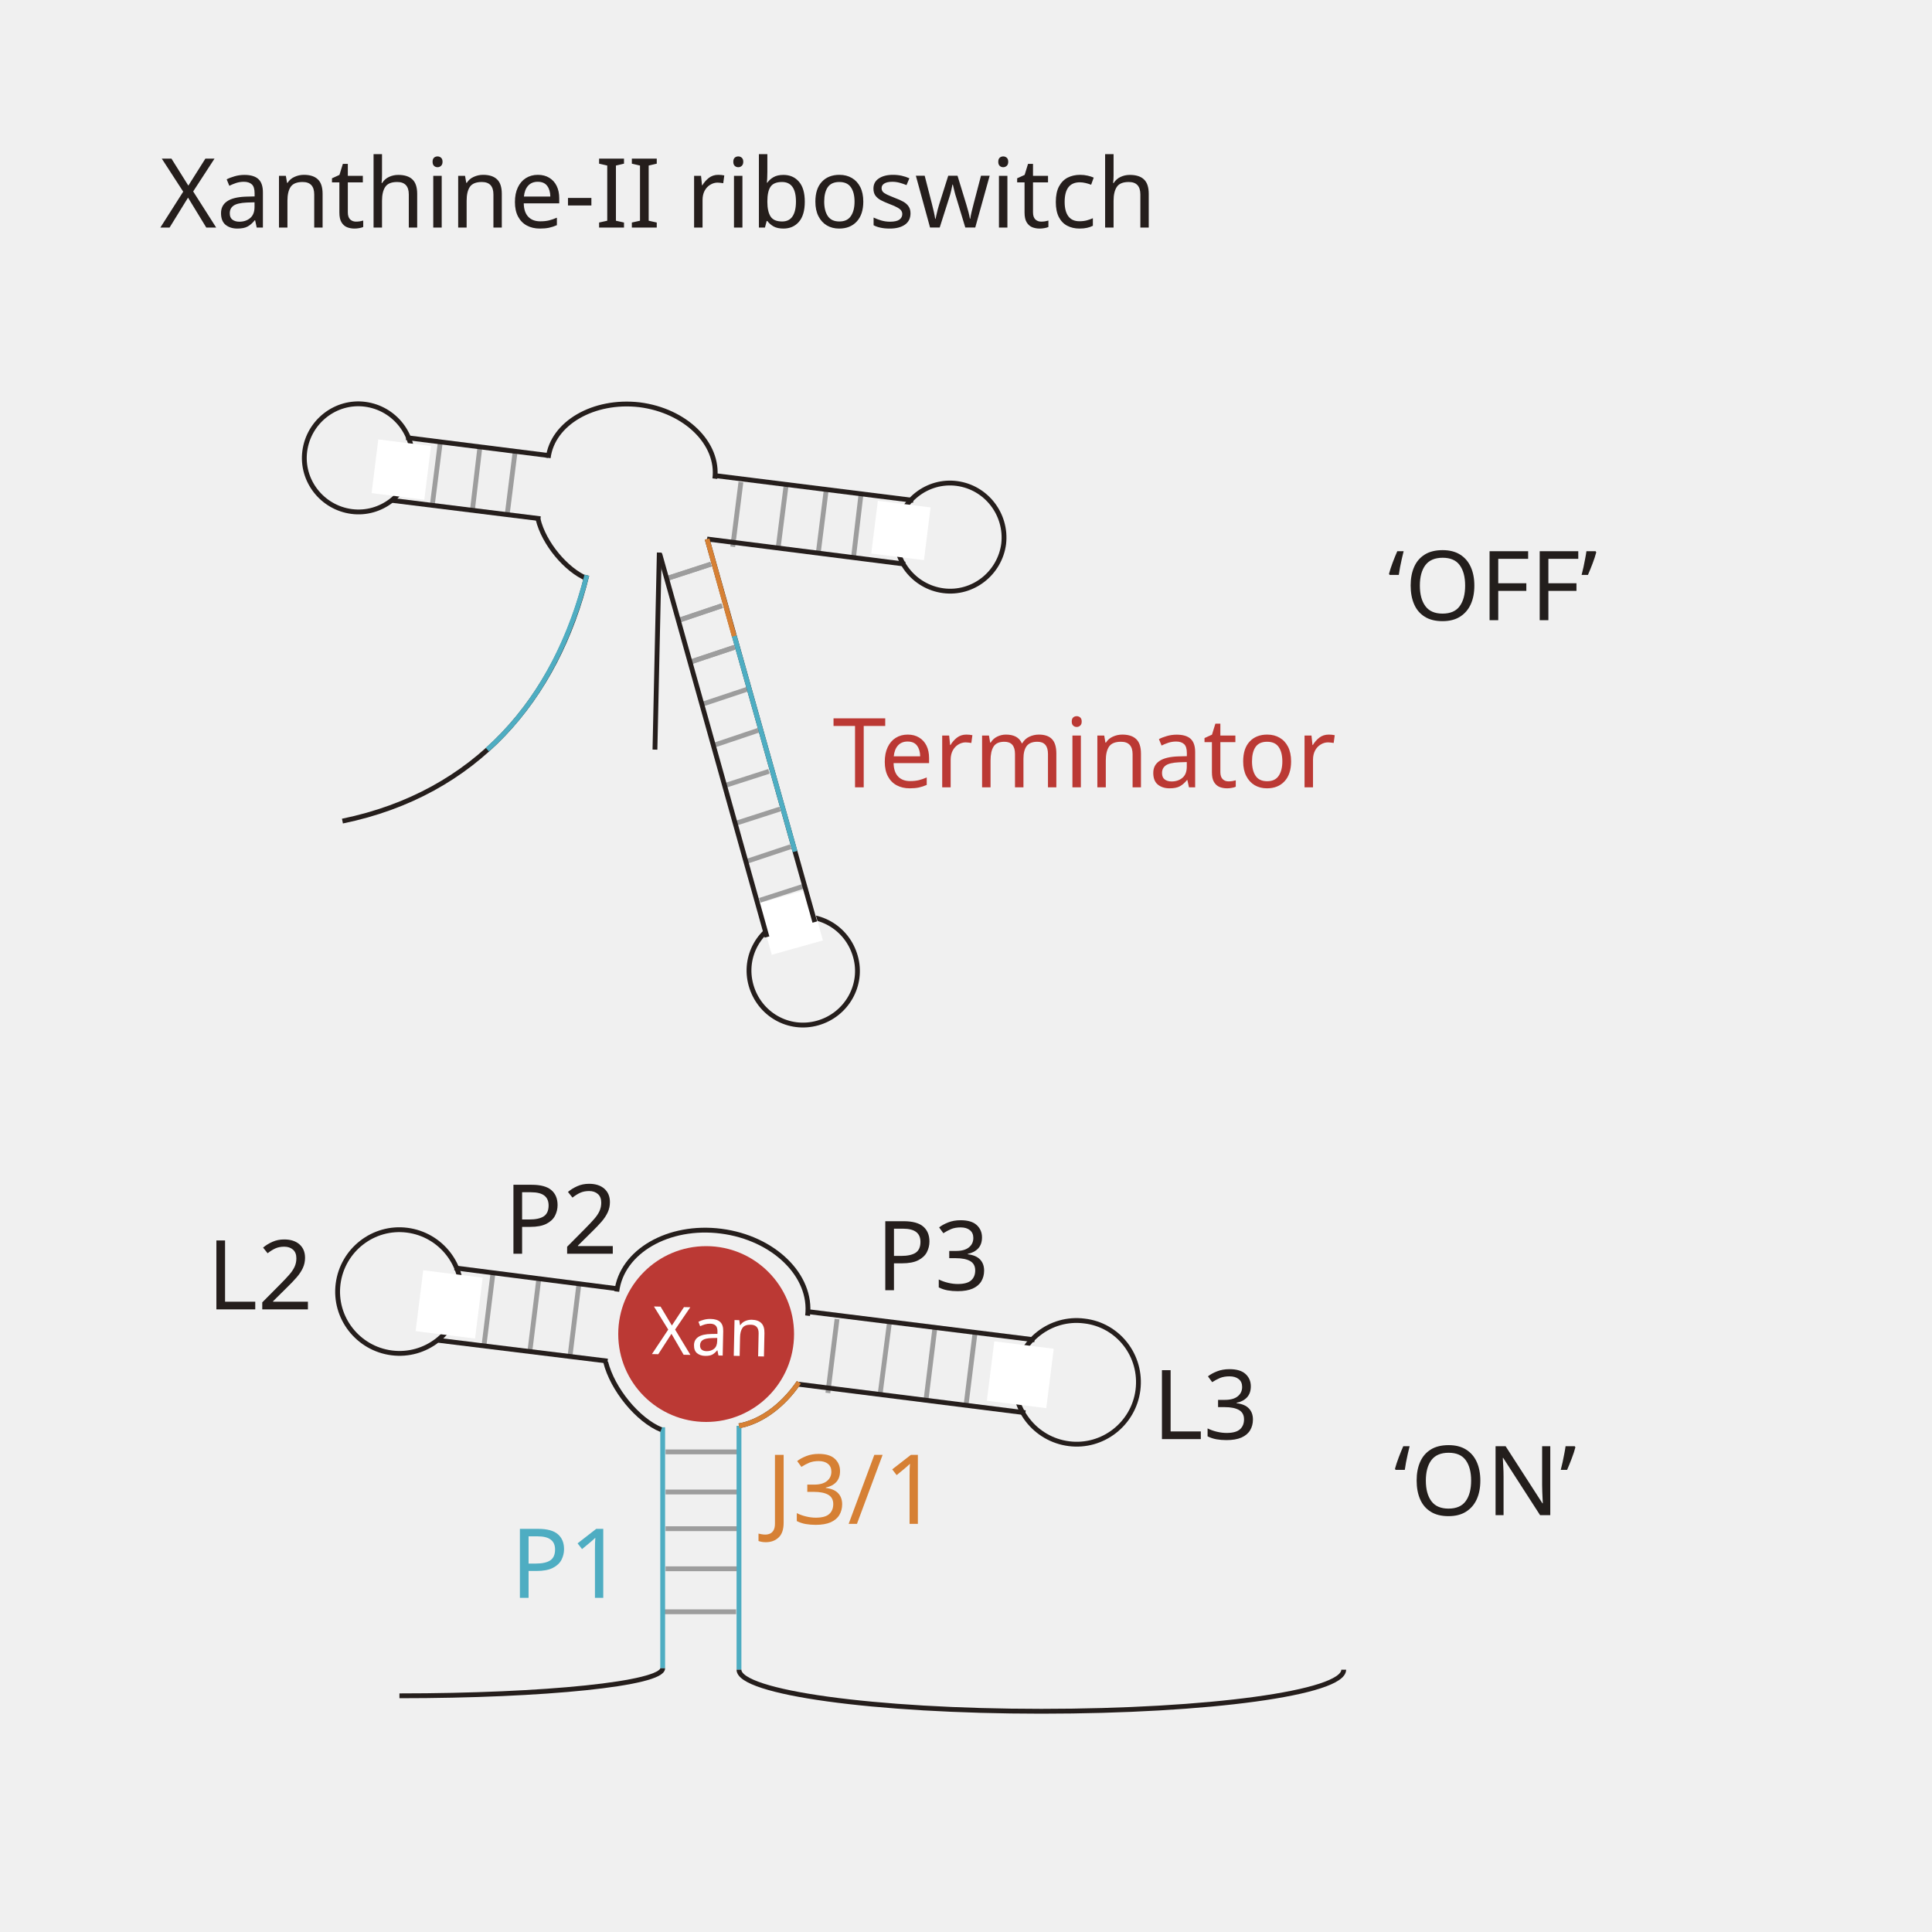
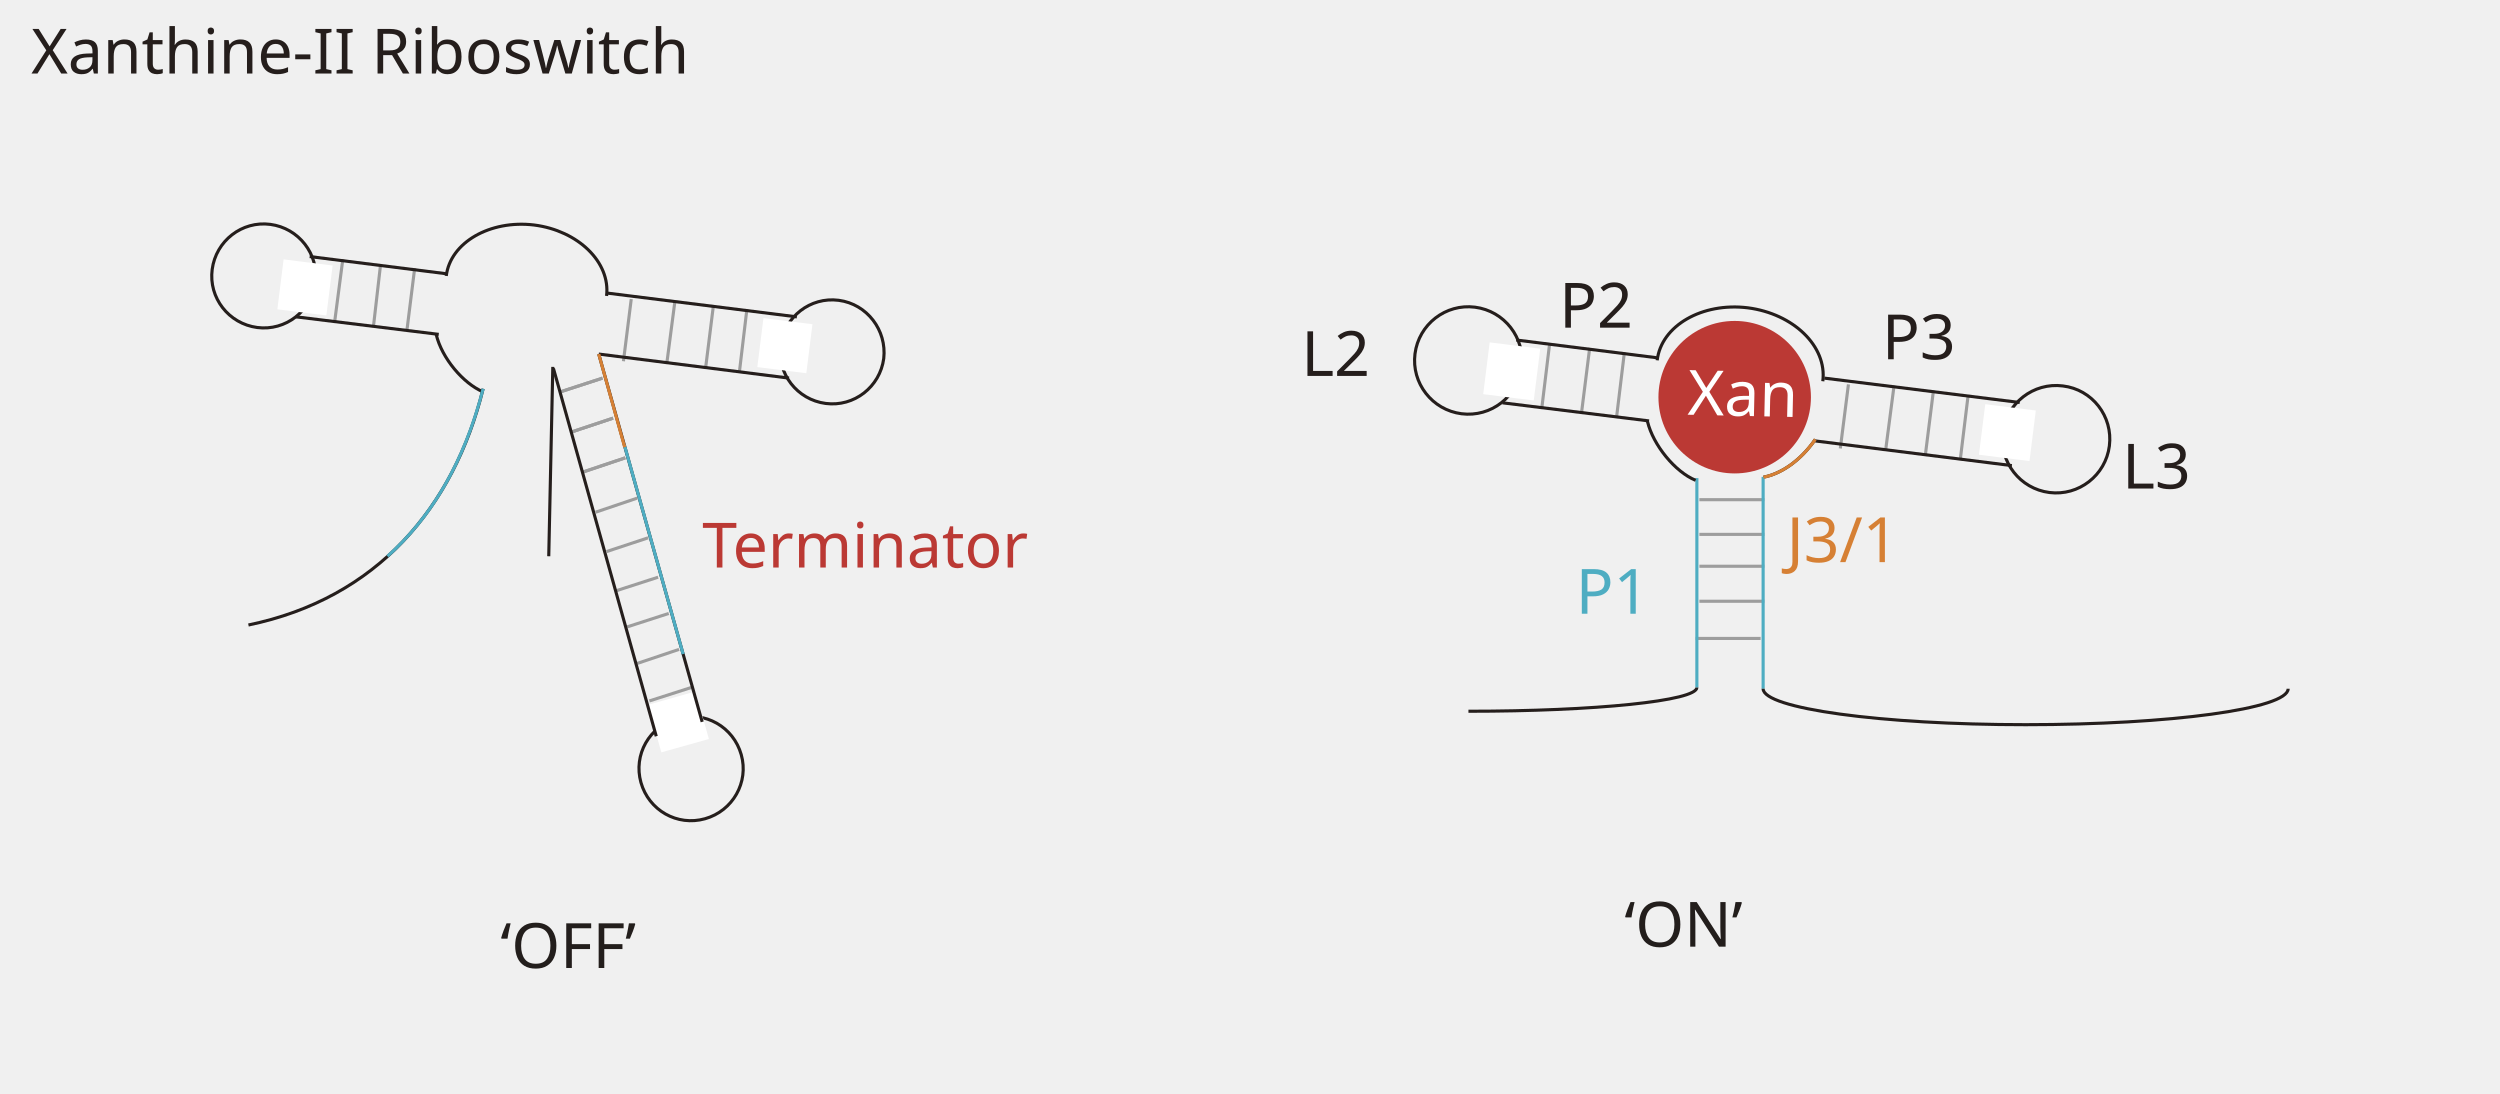
- <svg xmlns="http://www.w3.org/2000/svg" version="1.1" id="图层_1" x="0px" y="0px" viewBox="0 0 400 400" style="enable-background:new 0 0 400 400;" xml:space="preserve">
+ <svg xmlns="http://www.w3.org/2000/svg" version="1.1" id="图层_1" x="0px" y="0px" viewBox="0 0 800 350" style="enable-background:new 0 0 800 350;" xml:space="preserve">
  <style type="text/css">
	.st0{fill:none;stroke:#9D9D9D;}
	.st1{fill:none;stroke:#251E1C;}
	.st2{fill:#FFFFFF;stroke:#FFFFFF;stroke-width:1;stroke-miterlimit:4;}
	.st3{fill:#FFFFFF;stroke:#FFFFFF;stroke-width:1;stroke-miterlimit:4;}
	.st4{fill:none;stroke:#4EADC2;}
	.st5{fill:none;}
	.st6{fill:#4EADC2;}
	.st7{font-family:'ArialMT';}
	.st8{font-size:20px;}
	.st9{fill:#251E1C;}
	.st10{fill:#BB3934;}
	.st11{fill:#FFFFFF;}
- 	.st12{font-size:13.807px;}
- 	.st13{fill:none;stroke:#D68034;}
- 	.st14{fill:#D68034;}
- 	.st15{fill:#231E1C;}
+ 	.st12{fill:none;stroke:#D68034;}
+ 	.st13{fill:#D68034;}
+ 	.st14{fill:#231E1C;}
</style>
  <g>
-     <line class="st0" x1="106.7" y1="93.1" x2="105" y2="106.6" />
-     <line class="st0" x1="99.4" y1="92.2" x2="97.8" y2="105.7" />
-     <line class="st0" x1="91.2" y1="91.2" x2="89.5" y2="104.6" />
+     <line class="st0" x1="132.7" y1="85.8" x2="130.2" y2="105.8" />
+     <line class="st0" x1="121.8" y1="84.5" x2="119.5" y2="104.5" />
+     <line class="st0" x1="109.7" y1="83" x2="107.1" y2="102.9" />
  </g>
-   <line class="st0" x1="153.4" y1="99.8" x2="151.7" y2="113.2" />
-   <line class="st0" x1="178.3" y1="102" x2="176.7" y2="115.5" />
-   <line class="st0" x1="171.1" y1="101.1" x2="169.4" y2="114.6" />
-   <line class="st0" x1="162.8" y1="100.1" x2="161.1" y2="113.5" />
-   <line class="st1" x1="81.2" y1="103.6" x2="111.9" y2="107.4" />
-   <line class="st1" x1="84.1" y1="90.6" x2="113.5" y2="94.3" />
+   <line class="st0" x1="202" y1="95.7" x2="199.5" y2="115.6" />
+   <line class="st0" x1="239" y1="99" x2="236.6" y2="119.1" />
+   <line class="st0" x1="228.3" y1="97.7" x2="225.8" y2="117.7" />
+   <line class="st0" x1="216" y1="96.2" x2="213.4" y2="116.1" />
+   <line class="st1" x1="94.8" y1="101.4" x2="140.4" y2="107" />
+   <line class="st1" x1="99.1" y1="82.1" x2="142.8" y2="87.6" />
  <g>
-     <line class="st1" x1="146.4" y1="111.6" x2="187.4" y2="116.8" />
-     <line class="st1" x1="148.3" y1="98.5" x2="189.1" y2="103.6" />
+     <line class="st1" x1="191.6" y1="113.3" x2="252.5" y2="121" />
+     <line class="st1" x1="194.4" y1="93.8" x2="255" y2="101.4" />
  </g>
-   <path class="st1" d="M85.3,96.2c-0.8,6.1-6.4,10.5-12.5,9.7s-10.5-6.4-9.7-12.5s6.4-10.5,12.5-9.7C81.7,84.5,86.1,90.1,85.3,96.2z" />
+   <path class="st1" d="M100.9,90.4c-1.2,9.1-9.5,15.6-18.6,14.4c-9.1-1.2-15.6-9.5-14.4-18.6c1.2-9.1,9.5-15.6,18.6-14.4  C95.6,73,102.1,81.3,100.9,90.4z" />
  <g>
-     <path class="st1" d="M169.3,211.8c-6,1.7-12.1-1.8-13.8-7.8s1.8-12.1,7.8-13.8s12.1,1.8,13.8,7.8   C178.8,203.9,175.3,210.1,169.3,211.8z" />
-     <rect x="158.6" y="185.9" transform="matrix(0.9627 -0.2705 0.2705 0.9627 -45.5402 51.3713)" class="st2" width="10" height="10" />
+     <path class="st1" d="M225.6,262c-8.9,2.5-18-2.7-20.5-11.6c-2.5-8.9,2.7-18,11.6-20.5c8.9-2.5,18,2.7,20.5,11.6   C239.7,250.3,234.5,259.5,225.6,262z" />
+     <rect x="209.7" y="223.6" transform="matrix(0.9627 -0.2705 0.2705 0.9627 -54.3898 67.3513)" class="st2" width="14.8" height="14.8" />
  </g>
-   <path class="st1" d="M207.8,112.6c-0.8,6.1-6.4,10.5-12.5,9.7s-10.5-6.4-9.7-12.5s6.4-10.5,12.5-9.7  C204.2,100.9,208.5,106.5,207.8,112.6z" />
-   <rect x="78" y="92.2" transform="matrix(0.1241 -0.9923 0.9923 0.1241 -23.6787 167.617)" class="st3" width="10.2" height="10" />
-   <rect x="181.5" y="104.8" transform="matrix(0.1241 -0.9923 0.9923 0.1241 54.4254 281.2656)" class="st3" width="10" height="10" />
-   <path class="st1" d="M121.5,119.8c-4.3-1.8-8.9-7.3-10.1-12.3" />
-   <path class="st1" d="M113.5,94.8c0.9-7.2,9.4-12.1,18.9-11c9.5,1.2,16.5,8,15.6,15.3" />
+   <path class="st1" d="M282.8,114.7c-1.2,9.1-9.5,15.6-18.6,14.4c-9.1-1.2-15.6-9.5-14.4-18.6s9.5-15.6,18.6-14.4  S283.8,105.7,282.8,114.7z" />
+   <rect x="90" y="84.5" transform="matrix(0.1241 -0.9923 0.9923 0.1241 -5.7019 177.3669)" class="st3" width="15.1" height="14.8" />
+   <rect x="243.8" y="103.2" transform="matrix(0.1241 -0.9923 0.9923 0.1241 110.2397 346.1509)" class="st3" width="14.8" height="14.8" />
+   <path class="st1" d="M154.6,125.4c-6.4-2.7-13.2-10.8-15-18.3" />
+   <path class="st1" d="M142.8,88.3c1.3-10.7,14-18,28.1-16.3c14.1,1.8,24.5,11.9,23.2,22.7" />
  <g>
-     <line class="st0" x1="119.9" y1="265.5" x2="118" y2="280.9" />
-     <line class="st0" x1="111.6" y1="264.4" x2="109.7" y2="279.8" />
-     <line class="st0" x1="102.1" y1="263.3" x2="100.2" y2="278.6" />
+     <line class="st0" x1="519.8" y1="112.8" x2="517.3" y2="133.5" />
+     <line class="st0" x1="508.7" y1="111.3" x2="506.1" y2="132" />
+     <line class="st0" x1="495.9" y1="109.8" x2="493.4" y2="130.4" />
  </g>
-   <line class="st0" x1="173.3" y1="273.1" x2="171.4" y2="288.4" />
-   <line class="st0" x1="201.9" y1="275.7" x2="200" y2="291" />
-   <line class="st0" x1="193.6" y1="274.6" x2="191.7" y2="290" />
-   <line class="st0" x1="184.2" y1="273.4" x2="182.2" y2="288.8" />
-   <line class="st0" x1="136.9" y1="333.7" x2="152.4" y2="333.7" />
+   <line class="st0" x1="591.5" y1="123" x2="588.9" y2="143.5" />
+   <line class="st0" x1="629.8" y1="126.5" x2="627.3" y2="147" />
+   <line class="st0" x1="618.7" y1="125" x2="616.1" y2="145.7" />
+   <line class="st0" x1="606.1" y1="123.4" x2="603.4" y2="144.1" />
+   <line class="st0" x1="542.6" y1="204.3" x2="563.4" y2="204.3" />
  <g>
-     <line class="st0" x1="137.8" y1="316.5" x2="153.3" y2="316.5" />
-     <line class="st0" x1="137.8" y1="324.8" x2="153.3" y2="324.8" />
+     <line class="st0" x1="543.8" y1="181.2" x2="564.6" y2="181.2" />
+     <line class="st0" x1="543.8" y1="192.4" x2="564.6" y2="192.4" />
  </g>
  <g>
-     <line class="st0" x1="137.8" y1="300.6" x2="153.3" y2="300.6" />
-     <line class="st0" x1="137.8" y1="308.9" x2="153.3" y2="308.9" />
+     <line class="st0" x1="543.8" y1="159.9" x2="564.6" y2="159.9" />
+     <line class="st0" x1="543.8" y1="171" x2="564.6" y2="171" />
  </g>
-   <line class="st4" x1="137.2" y1="295.5" x2="137.2" y2="345.4" />
-   <line class="st1" x1="90.8" y1="277.5" x2="125.8" y2="281.8" />
-   <line class="st1" x1="94.1" y1="262.5" x2="127.7" y2="266.8" />
+   <line class="st4" x1="543" y1="153" x2="543" y2="220" />
+   <line class="st1" x1="480.8" y1="128.9" x2="527.7" y2="134.7" />
+   <line class="st1" x1="485.2" y1="108.8" x2="530.3" y2="114.5" />
  <g>
-     <line class="st1" x1="165.4" y1="286.6" x2="212.3" y2="292.5" />
-     <line class="st1" x1="167.6" y1="271.6" x2="214.2" y2="277.4" />
+     <line class="st1" x1="580.9" y1="141.1" x2="643.8" y2="149" />
+     <line class="st1" x1="583.8" y1="121" x2="646.3" y2="128.8" />
  </g>
-   <path class="st1" d="M165.4,286.2c-3.7,5.4-8.4,8.3-12.4,9" />
-   <path class="st1" d="M95.4,269c-0.9,7-7.3,12-14.3,11.1s-12-7.3-11.1-14.3s7.3-12,14.3-11.1S96.3,262,95.4,269z" />
-   <path class="st1" d="M235.6,287.8c-0.9,7-7.3,12-14.3,11.1s-12-7.3-11.1-14.3s7.3-12,14.3-11.1C231.5,274.3,236.5,280.7,235.6,287.8  z" />
-   <line class="st4" x1="153" y1="295.2" x2="153" y2="345.7" />
-   <rect x="87.1" y="264.4" transform="matrix(0.1241 -0.9923 0.9923 0.1241 -186.5652 328.7789)" class="st3" width="11.7" height="11.4" />
-   <rect x="205.5" y="278.9" transform="matrix(0.1241 -0.9923 0.9923 0.1241 -97.3783 458.882)" class="st3" width="11.4" height="11.4" />
-   <path class="st1" d="M136.9,296c-4.9-2-10.1-8.4-11.5-14" />
-   <path class="st1" d="M127.7,267.4c1-8.3,10.7-13.9,21.6-12.5c10.9,1.4,18.9,9.2,17.9,17.5" />
-   <rect x="105.7" y="313.7" class="st5" width="29.3" height="17.4" />
-   <text transform="matrix(1 0 0 1 105.7021 330.8149)" class="st6 st7 st8">P1</text>
-   <rect x="104.4" y="242.4" class="st5" width="26.7" height="17.4" />
-   <text transform="matrix(1 0 0 1 104.3632 259.5767)" class="st9 st7 st8">P2</text>
-   <rect x="181.4" y="250" class="st5" width="26.5" height="21.3" />
-   <text transform="matrix(1 0 0 1 181.3524 267.1201)" class="st9 st7 st8">P3</text>
-   <rect x="42.9" y="253.9" class="st5" width="23.1" height="18.2" />
-   <text transform="matrix(1 0 0 1 42.8637 271.0981)" class="st9 st7 st8">L2</text>
-   <rect x="238.6" y="280.8" class="st5" width="25.3" height="21.3" />
-   <text transform="matrix(1 0 0 1 238.6298 297.9565)" class="st9 st7 st8">L3</text>
-   <path class="st1" d="M137.2,345.4c0,3.2-24.4,5.7-54.5,5.7" />
-   <path class="st1" d="M278.2,345.7c0,4.8-28,8.6-62.6,8.6s-62.6-3.9-62.6-8.6" />
-   <line class="st0" x1="145.7" y1="145.7" x2="154.7" y2="142.7" />
-   <line class="st0" x1="138.3" y1="119.7" x2="147.2" y2="116.8" />
-   <line class="st0" x1="138.3" y1="119.7" x2="147.2" y2="116.8" />
-   <line class="st0" x1="140.6" y1="128.4" x2="149.5" y2="125.4" />
-   <line class="st0" x1="140.6" y1="128.4" x2="149.5" y2="125.4" />
-   <line class="st0" x1="143.1" y1="137" x2="152.1" y2="134" />
-   <line class="st0" x1="143.1" y1="137" x2="152.1" y2="134" />
-   <line class="st0" x1="148.1" y1="154.2" x2="157" y2="151.2" />
-   <line class="st0" x1="150.2" y1="162.6" x2="159.2" y2="159.7" />
-   <line class="st0" x1="152.5" y1="170.4" x2="161.5" y2="167.5" />
-   <line class="st0" x1="154.7" y1="178.3" x2="163.7" y2="175.3" />
-   <line class="st0" x1="157.3" y1="186.4" x2="166.3" y2="183.5" />
-   <text transform="matrix(1 0 0 1 172.3703 163.0112)" class="st10 st7 st8">Terminator</text>
-   <circle class="st10" cx="146.2" cy="276.2" r="18.2" />
-   <text transform="matrix(0.9998 2.141468e-02 -2.141468e-02 0.9998 134.9133 280.3442)" class="st11 st7 st12">Xan</text>
-   <path class="st1" d="M121.5,119.1c-6.3,25.6-22.9,45.2-50.6,50.9" />
-   <line class="st1" x1="146.4" y1="111.6" x2="168.7" y2="190.9" />
-   <line class="st4" x1="151.9" y1="131.2" x2="164.6" y2="176.3" />
-   <line class="st13" x1="146.4" y1="111.6" x2="152" y2="131.7" />
-   <line class="st1" x1="136.6" y1="114.7" x2="158.8" y2="194" />
-   <line class="st1" x1="136.5" y1="114.4" x2="135.6" y2="155.2" />
-   <path class="st13" d="M165.4,286.2c-3.7,5.4-8.4,8.3-12.4,9" />
-   <path class="st4" d="M121.5,119.1c-4.2,16.2-11.4,27.9-20.6,36.1" />
-   <text transform="matrix(1 0 0 1 33.1192 47.1193)" class="st9 st7 st8">Xanthine-II riboswitch</text>
+   <path class="st1" d="M580.9,140.6c-5,7.2-11.3,11.1-16.6,12.1" />
+   <path class="st1" d="M486.9,117.5c-1.2,9.4-9.8,16.1-19.2,14.9s-16.1-9.8-14.9-19.2c1.2-9.4,9.8-16.1,19.2-14.9  C481.4,99.5,488.1,108.1,486.9,117.5z" />
+   <path class="st1" d="M675,142.7c-1.2,9.4-9.8,16.1-19.2,14.9c-9.4-1.2-16.1-9.8-14.9-19.2s9.8-16.1,19.2-14.9  C669.5,124.6,676.2,133.2,675,142.7z" />
+   <line class="st4" x1="564.2" y1="152.6" x2="564.2" y2="220.4" />
+   <rect x="475.9" y="111.3" transform="matrix(0.1241 -0.9923 0.9923 0.1241 305.6819 584.1197)" class="st3" width="15.7" height="15.3" />
+   <rect x="634.7" y="130.8" transform="matrix(0.1241 -0.9923 0.9923 0.1241 425.261 758.6636)" class="st3" width="15.3" height="15.3" />
+   <path class="st1" d="M542.6,153.7c-6.6-2.7-13.6-11.3-15.4-18.8" />
+   <path class="st1" d="M530.3,115.3c1.3-11.1,14.4-18.6,29-16.8c14.6,1.9,25.4,12.3,24,23.5" />
+   <rect x="500.8" y="177.5" class="st5" width="39.3" height="23.3" />
+   <text transform="matrix(1 0 0 1 504.2436 196.3942)" class="st6 st7 st8">P1</text>
+   <rect x="499" y="81.8" class="st5" width="35.8" height="23.3" />
+   <text transform="matrix(1 0 0 1 498.9612 104.8436)" class="st9 st7 st8">P2</text>
+   <rect x="602.3" y="92" class="st5" width="35.6" height="28.6" />
+   <text transform="matrix(1 0 0 1 602.2581 114.9647)" class="st9 st7 st8">P3</text>
+   <rect x="416.5" y="97.2" class="st5" width="31" height="24.4" />
+   <text transform="matrix(1 0 0 1 416.4475 120.3016)" class="st9 st7 st8">L2</text>
+   <rect x="679.1" y="133.3" class="st5" width="33.9" height="28.6" />
+   <text transform="matrix(1 0 0 1 679.1067 156.3377)" class="st9 st7 st8">L3</text>
+   <path class="st1" d="M543,220c0,4.3-32.7,7.6-73.1,7.6" />
+   <path class="st1" d="M732.2,220.4c0,6.4-37.6,11.5-84,11.5s-84-5.2-84-11.5" />
+   <line class="st0" x1="190.6" y1="163.9" x2="203.9" y2="159.4" />
+   <line class="st0" x1="179.6" y1="125.3" x2="192.8" y2="121" />
+   <line class="st0" x1="179.6" y1="125.3" x2="192.8" y2="121" />
+   <line class="st0" x1="183" y1="138.2" x2="196.2" y2="133.8" />
+   <line class="st0" x1="183" y1="138.2" x2="196.2" y2="133.8" />
+   <line class="st0" x1="186.7" y1="151" x2="200.1" y2="146.5" />
+   <line class="st0" x1="186.7" y1="151" x2="200.1" y2="146.5" />
+   <line class="st0" x1="194.1" y1="176.5" x2="207.4" y2="172.1" />
+   <line class="st0" x1="197.3" y1="189" x2="210.6" y2="184.7" />
+   <line class="st0" x1="200.7" y1="200.6" x2="214" y2="196.3" />
+   <line class="st0" x1="203.9" y1="212.3" x2="217.3" y2="207.8" />
+   <line class="st0" x1="207.8" y1="224.3" x2="221.2" y2="220" />
+   <text transform="matrix(1 0 0 1 224.7253 181.6184)" class="st10 st7 st8">Terminator</text>
+   <circle class="st10" cx="555.1" cy="127.1" r="24.4" />
+   <text transform="matrix(0.9998 2.141405e-02 -2.141405e-02 0.9998 539.9504 132.7068)" class="st11 st7 st8">Xan</text>
+   <path class="st1" d="M154.6,124.4c-9.4,38-34,67.1-75.1,75.6" />
+   <line class="st1" x1="191.6" y1="113.3" x2="224.7" y2="231" />
+   <line class="st4" x1="199.8" y1="142.4" x2="218.6" y2="209.3" />
+   <line class="st12" x1="191.6" y1="113.3" x2="199.9" y2="143.1" />
+   <line class="st1" x1="177.1" y1="117.9" x2="210" y2="235.6" />
+   <line class="st1" x1="176.9" y1="117.4" x2="175.6" y2="178" />
+   <path class="st12" d="M580.9,140.6c-5,7.2-11.3,11.1-16.6,12.1" />
+   <path class="st4" d="M154.6,124.4c-6.2,24.1-16.9,41.4-30.6,53.6" />
+   <text transform="matrix(1 0 0 1 9.9988 23.5412)" class="st9 st7 st8">Xanthine-II Riboswitch</text>
  <g>
-     <text transform="matrix(1 0 0 1 158.6024 315.4998)" class="st14 st7 st8">J3/1</text>
+     <text transform="matrix(1 0 0 1 571.7346 179.8753)" class="st13 st7 st8">J3/1</text>
  </g>
-   <text transform="matrix(1 0 0 1 288.5818 313.6997)" class="st15 st7 st8">‘ON’</text>
-   <text transform="matrix(1 0 0 1 287.3422 128.4003)" class="st15 st7 st8">‘OFF’</text>
+   <text transform="matrix(1 0 0 1 519.8071 302.9429)" class="st14 st7 st8">‘ON’</text>
+   <text transform="matrix(1 0 0 1 160.1356 309.7571)" class="st14 st7 st8">‘OFF’</text>
</svg>
